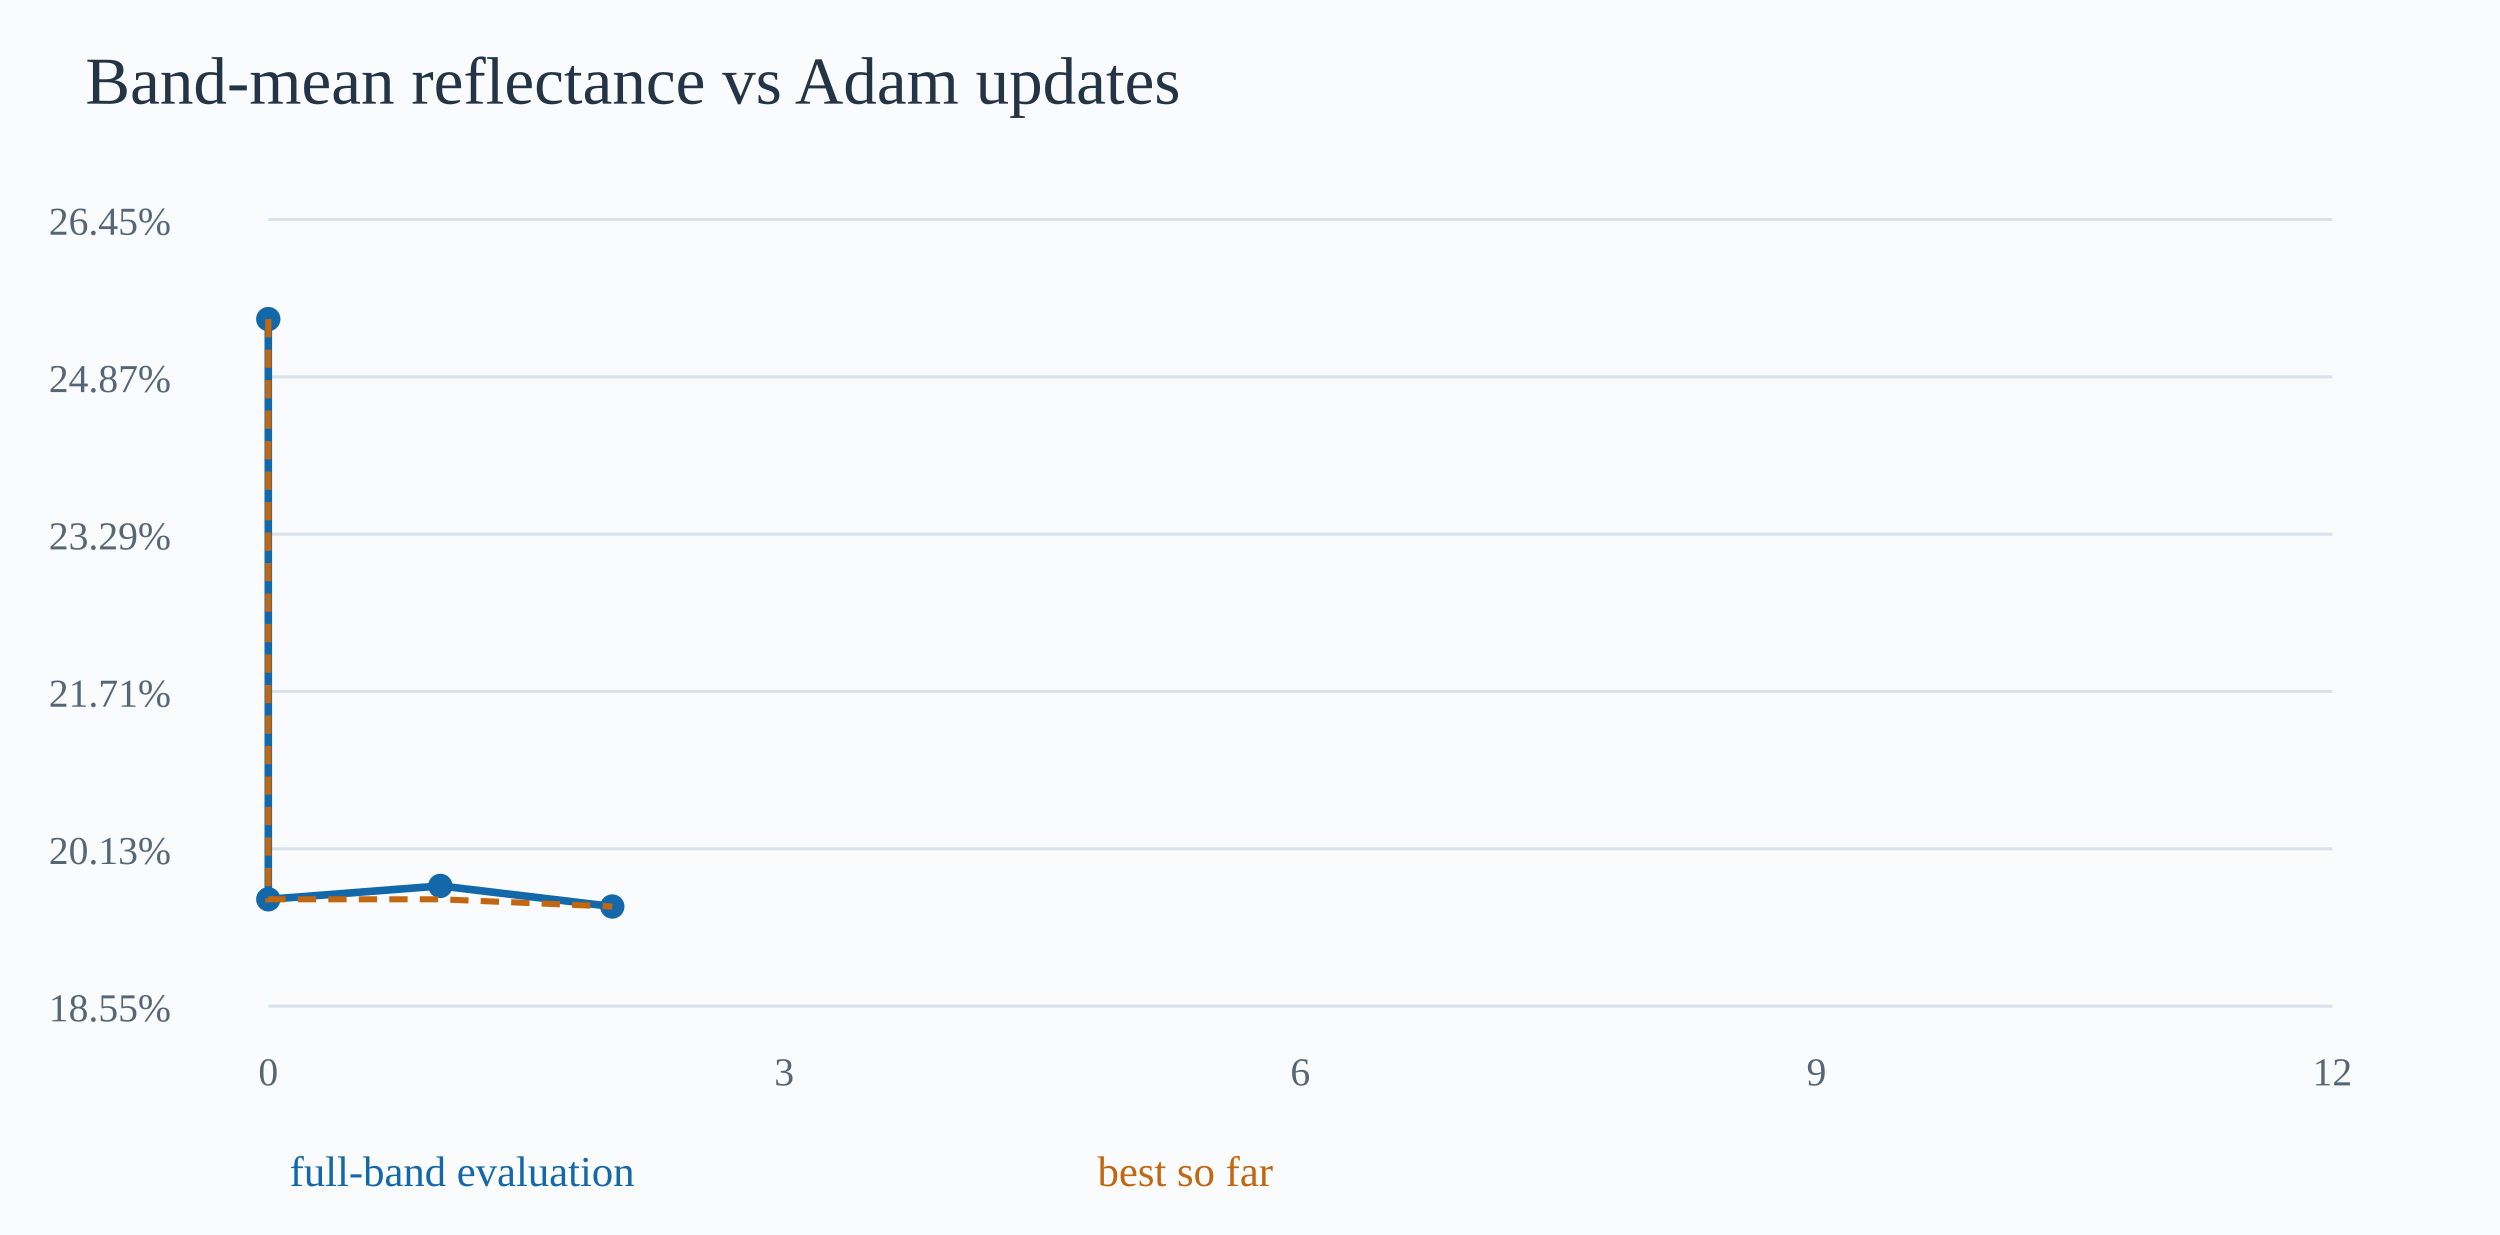
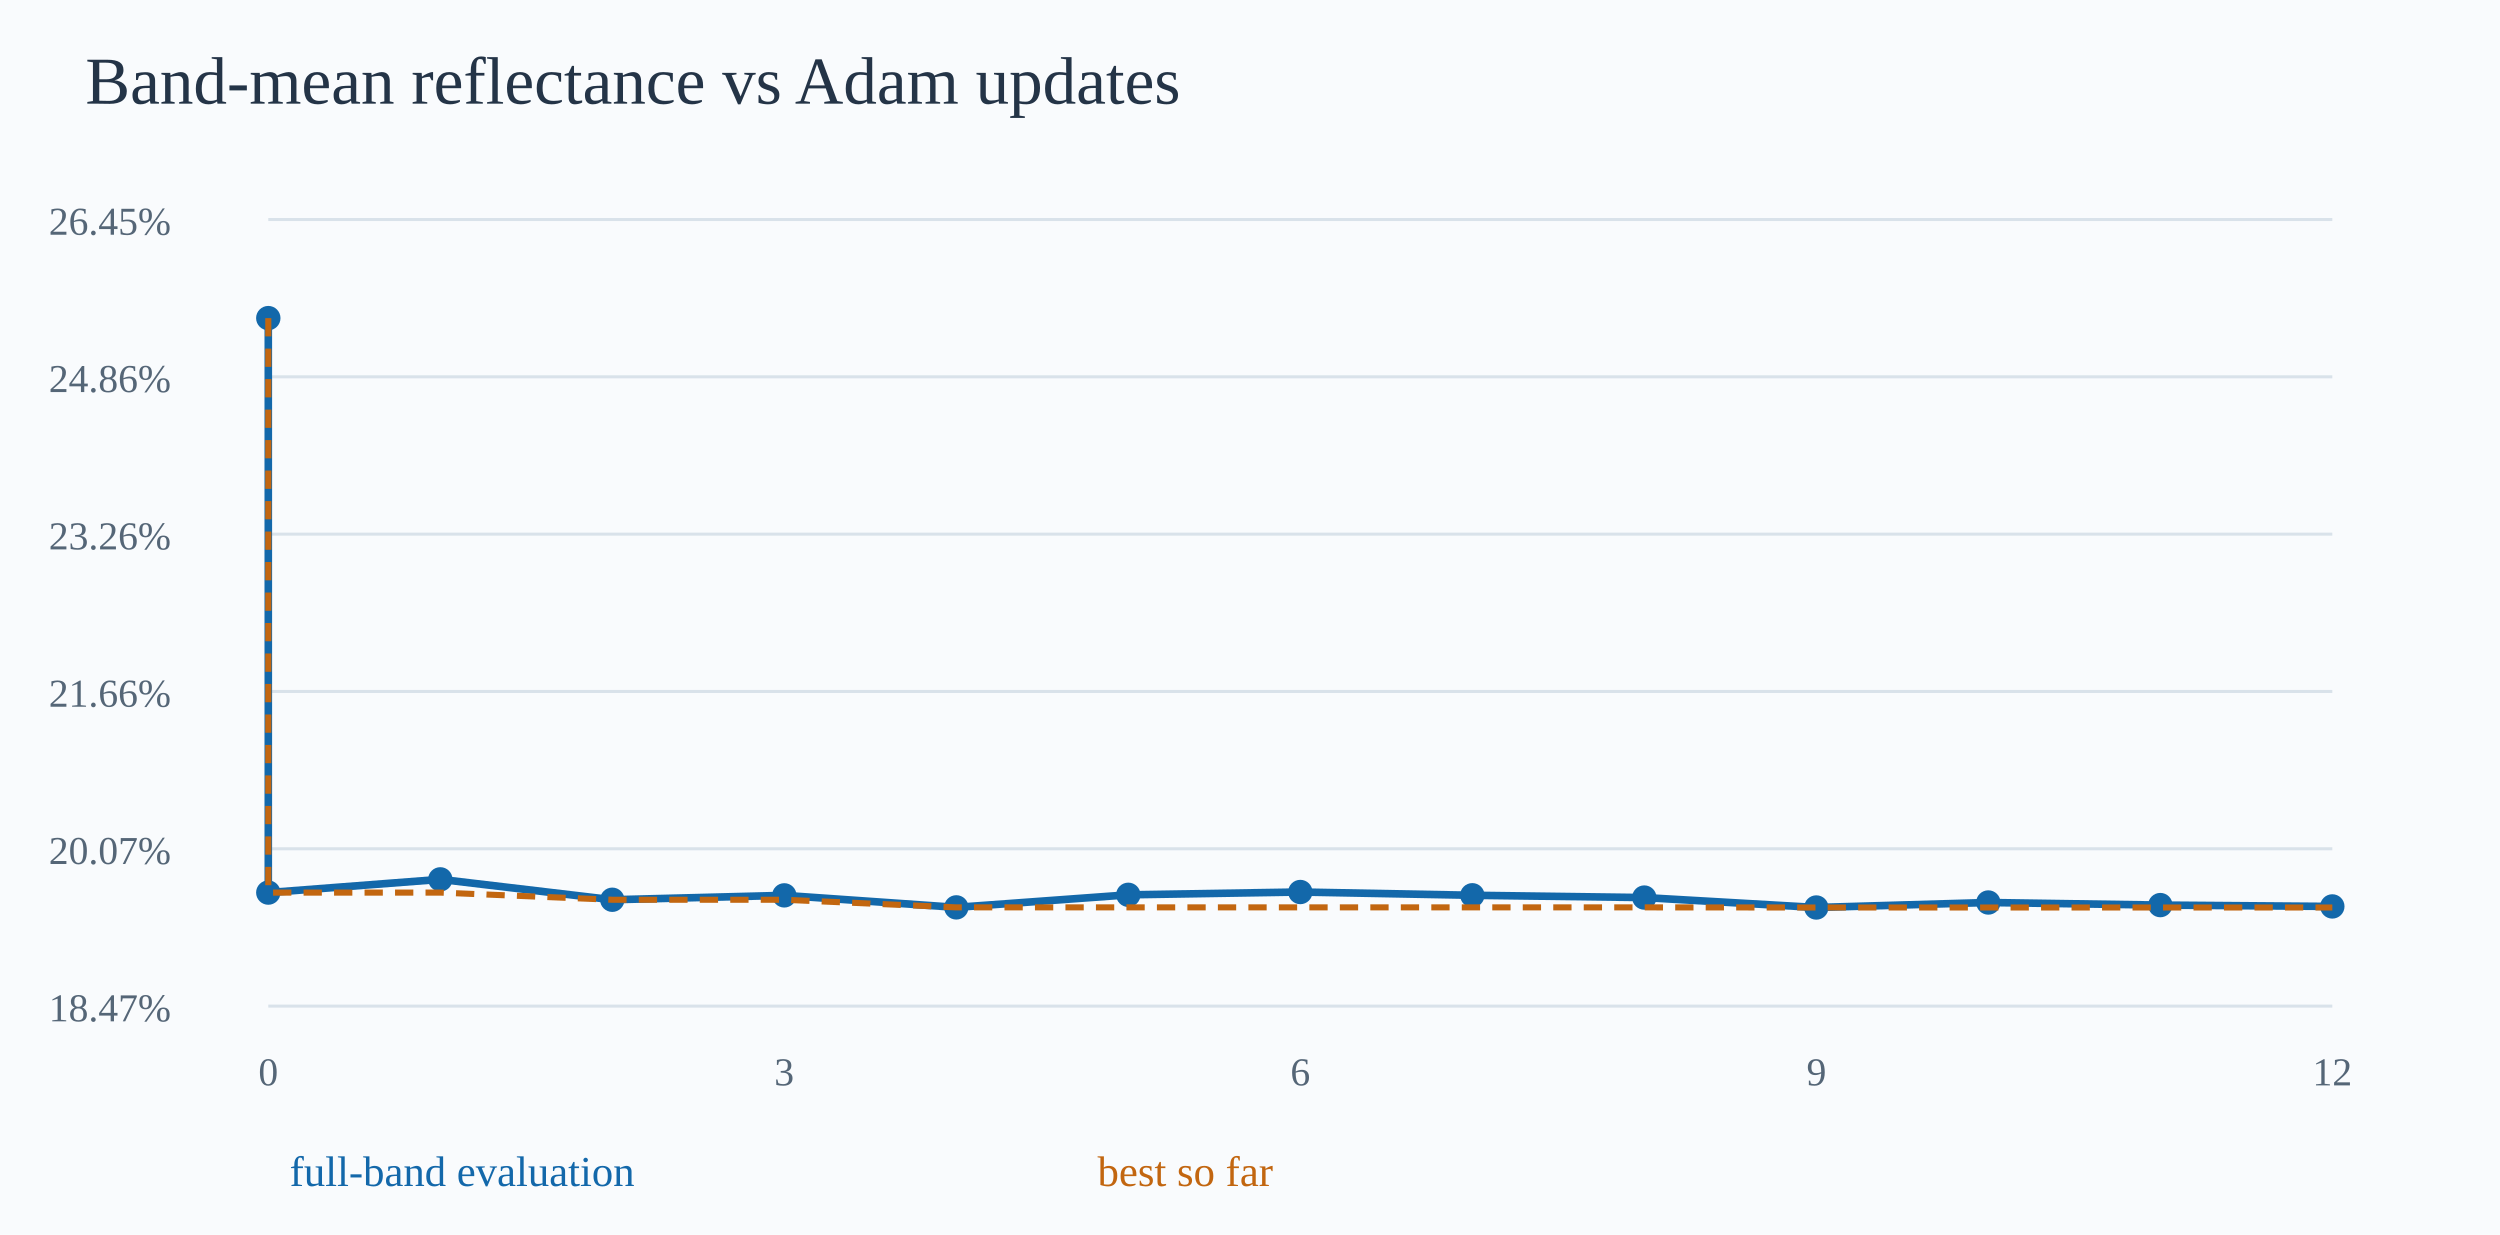
<svg xmlns="http://www.w3.org/2000/svg" width="820" height="405" viewBox="0 0 820 405">
  <rect width="820" height="405" fill="#f9fbfd" />
  <text x="28" y="34" font-size="22" fill="#243447">Band-mean reflectance vs Adam updates</text>
  <line x1="88" y1="330.0" x2="765" y2="330.0" stroke="#d9e2ea" />
-   <text x="16" y="335.0" font-size="13" fill="#556677">18.55%</text>
+   <text x="16" y="335.0" font-size="13" fill="#556677">18.47%</text>
  <line x1="88" y1="278.4" x2="765" y2="278.4" stroke="#d9e2ea" />
-   <text x="16" y="283.4" font-size="13" fill="#556677">20.13%</text>
+   <text x="16" y="283.4" font-size="13" fill="#556677">20.07%</text>
  <line x1="88" y1="226.8" x2="765" y2="226.8" stroke="#d9e2ea" />
-   <text x="16" y="231.8" font-size="13" fill="#556677">21.71%</text>
+   <text x="16" y="231.8" font-size="13" fill="#556677">21.66%</text>
  <line x1="88" y1="175.2" x2="765" y2="175.2" stroke="#d9e2ea" />
-   <text x="16" y="180.2" font-size="13" fill="#556677">23.29%</text>
+   <text x="16" y="180.2" font-size="13" fill="#556677">23.26%</text>
  <line x1="88" y1="123.6" x2="765" y2="123.6" stroke="#d9e2ea" />
-   <text x="16" y="128.6" font-size="13" fill="#556677">24.87%</text>
+   <text x="16" y="128.6" font-size="13" fill="#556677">24.86%</text>
  <line x1="88" y1="72.0" x2="765" y2="72.0" stroke="#d9e2ea" />
  <text x="16" y="77.0" font-size="13" fill="#556677">26.45%</text>
  <text x="88.0" y="356" text-anchor="middle" font-size="13" fill="#556677">0</text>
  <text x="257.2" y="356" text-anchor="middle" font-size="13" fill="#556677">3</text>
  <text x="426.5" y="356" text-anchor="middle" font-size="13" fill="#556677">6</text>
  <text x="595.8" y="356" text-anchor="middle" font-size="13" fill="#556677">9</text>
  <text x="765.0" y="356" text-anchor="middle" font-size="13" fill="#556677">12</text>
-   <polyline fill="none" stroke="#1368aa" stroke-width="2.5" points="88.00,104.66 88.00,294.97 144.42,290.58 200.83,297.34" />
-   <circle cx="88.00" cy="104.66" r="4" fill="#1368aa" />
-   <circle cx="88.00" cy="294.97" r="4" fill="#1368aa" />
-   <circle cx="144.42" cy="290.58" r="4" fill="#1368aa" />
-   <circle cx="200.83" cy="297.34" r="4" fill="#1368aa" />
-   <polyline fill="none" stroke="#c26610" stroke-width="2" stroke-dasharray="6 4" points="88.00,104.66 88.00,294.97 144.42,294.97 200.83,297.34" />
+   <polyline fill="none" stroke="#1368aa" stroke-width="2.5" points="88.00,104.34 88.00,292.77 144.42,288.43 200.83,295.12 257.25,293.68 313.67,297.62 370.08,293.50 426.50,292.58 482.92,293.65 539.33,294.40 595.75,297.66 652.17,296.02 708.58,296.87 765.00,297.31" />
+   <circle cx="88.00" cy="104.34" r="4" fill="#1368aa" />
+   <circle cx="88.00" cy="292.77" r="4" fill="#1368aa" />
+   <circle cx="144.42" cy="288.43" r="4" fill="#1368aa" />
+   <circle cx="200.83" cy="295.12" r="4" fill="#1368aa" />
+   <circle cx="257.25" cy="293.68" r="4" fill="#1368aa" />
+   <circle cx="313.67" cy="297.62" r="4" fill="#1368aa" />
+   <circle cx="370.08" cy="293.50" r="4" fill="#1368aa" />
+   <circle cx="426.50" cy="292.58" r="4" fill="#1368aa" />
+   <circle cx="482.92" cy="293.65" r="4" fill="#1368aa" />
+   <circle cx="539.33" cy="294.40" r="4" fill="#1368aa" />
+   <circle cx="595.75" cy="297.66" r="4" fill="#1368aa" />
+   <circle cx="652.17" cy="296.02" r="4" fill="#1368aa" />
+   <circle cx="708.58" cy="296.87" r="4" fill="#1368aa" />
+   <circle cx="765.00" cy="297.31" r="4" fill="#1368aa" />
+   <polyline fill="none" stroke="#c26610" stroke-width="2" stroke-dasharray="6 4" points="88.00,104.34 88.00,292.77 144.42,292.77 200.83,295.12 257.25,295.12 313.67,297.62 370.08,297.62 426.50,297.62 482.92,297.62 539.33,297.62 595.75,297.66 652.17,297.66 708.58,297.66 765.00,297.66" />
  <text x="95" y="389" font-size="14" fill="#1368aa">full-band evaluation</text>
  <text x="360" y="389" font-size="14" fill="#c26610">best so far</text>
</svg>
